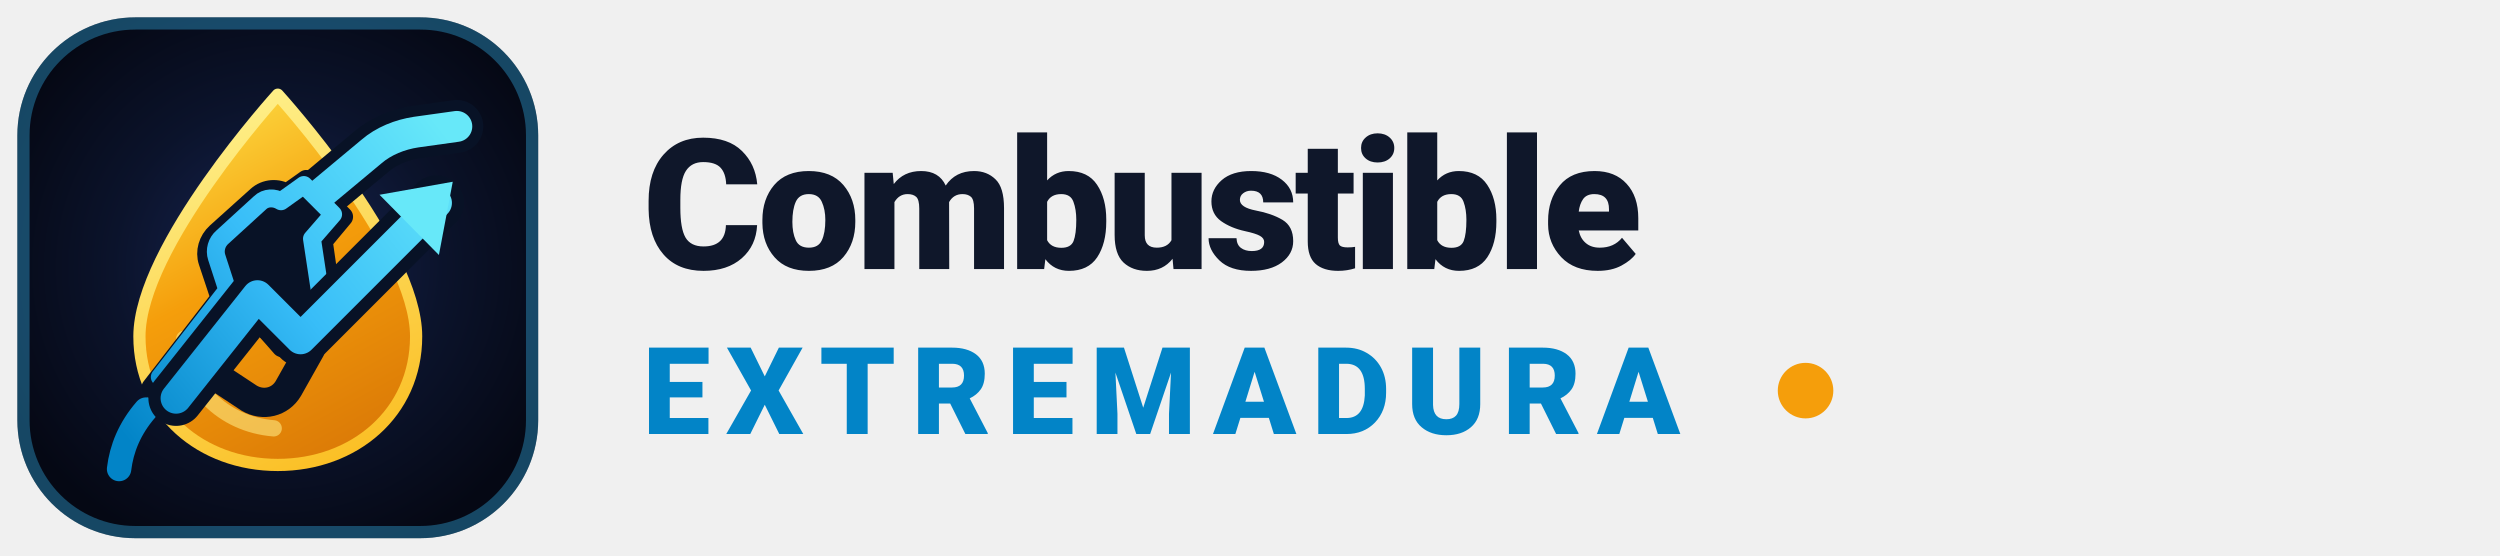
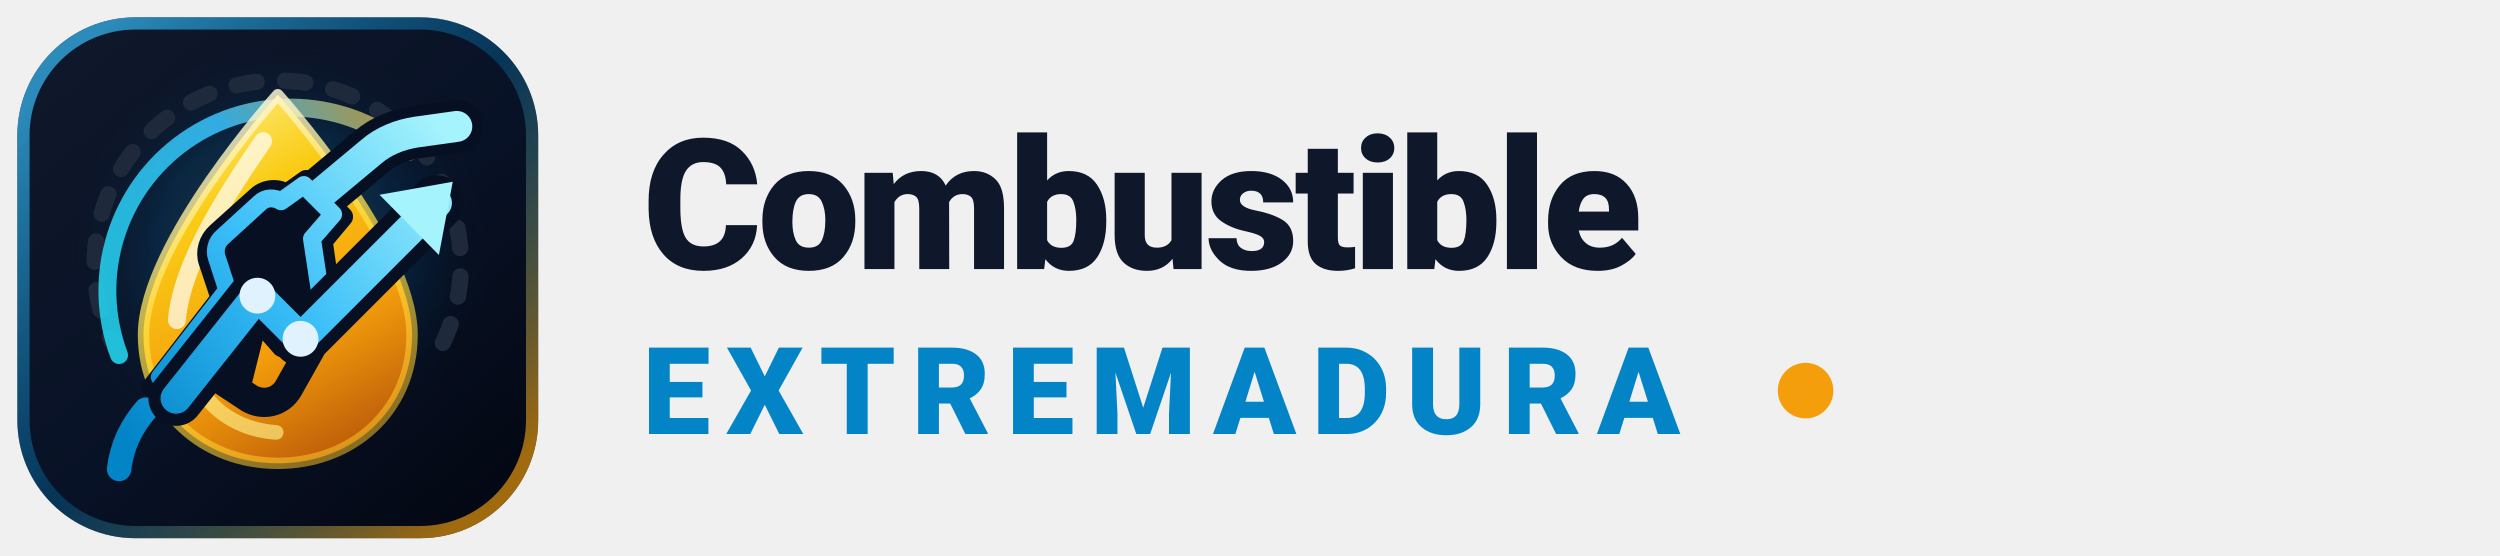
<svg xmlns="http://www.w3.org/2000/svg" viewBox="0 0 288 64" fill="none" role="img" aria-label="Combustible Extremadura">
  <defs>
-     <radialGradient id="logoBgGlow" cx="50%" cy="48%" r="58%">
-       <stop offset="0%" stop-color="#172554" />
-       <stop offset="55%" stop-color="#0b132b" />
-       <stop offset="100%" stop-color="#050814" />
+     <linearGradient id="logo-comb-bg" x1="8" y1="4" x2="56" y2="60" gradientUnits="userSpaceOnUse">
+       <stop offset="0%" stop-color="#0f172a" />
+       <stop offset="55%" stop-color="#081226" />
+       <stop offset="100%" stop-color="#040814" />
+     </linearGradient>
+     <radialGradient id="logo-comb-glow" cx="50%" cy="46%" r="48%">
+       <stop offset="0%" stop-color="#f59e0b" stop-opacity="0.34" />
+       <stop offset="55%" stop-color="#0284c7" stop-opacity="0.16" />
+       <stop offset="100%" stop-color="#040814" stop-opacity="0" />
    </radialGradient>
-     <linearGradient id="logoAmberDrop" x1="20" y1="10" x2="44" y2="54" gradientUnits="userSpaceOnUse">
-       <stop offset="0%" stop-color="#fde047" />
-       <stop offset="45%" stop-color="#f59e0b" />
-       <stop offset="100%" stop-color="#d97706" />
+     <linearGradient id="logo-comb-rim" x1="6" y1="6" x2="58" y2="58" gradientUnits="userSpaceOnUse">
+       <stop offset="0%" stop-color="#38bdf8" stop-opacity="0.7" />
+       <stop offset="50%" stop-color="#0284c7" stop-opacity="0.3" />
+       <stop offset="100%" stop-color="#f59e0b" stop-opacity="0.65" />
    </linearGradient>
-     <linearGradient id="logoAmberRim" x1="22" y1="12" x2="42" y2="54" gradientUnits="userSpaceOnUse">
+     <linearGradient id="logo-comb-gauge" x1="10" y1="38" x2="54" y2="14" gradientUnits="userSpaceOnUse">
+       <stop offset="0%" stop-color="#22d3ee" />
+       <stop offset="50%" stop-color="#38bdf8" />
+       <stop offset="100%" stop-color="#f59e0b" />
+     </linearGradient>
+     <linearGradient id="logo-comb-drop" x1="20" y1="10" x2="44" y2="54" gradientUnits="userSpaceOnUse">
      <stop offset="0%" stop-color="#fef08a" />
-       <stop offset="100%" stop-color="#fbbf24" />
+       <stop offset="28%" stop-color="#facc15" />
+       <stop offset="65%" stop-color="#f59e0b" />
+       <stop offset="100%" stop-color="#b45309" />
    </linearGradient>
-     <linearGradient id="logoCyanNeon" x1="12" y1="50" x2="54" y2="16" gradientUnits="userSpaceOnUse">
+     <linearGradient id="logo-comb-drop-rim" x1="20" y1="10" x2="44" y2="55" gradientUnits="userSpaceOnUse">
+       <stop offset="0%" stop-color="#ffffff" stop-opacity="0.85" />
+       <stop offset="45%" stop-color="#fde047" stop-opacity="0.75" />
+       <stop offset="100%" stop-color="#fbbf24" stop-opacity="0.5" />
+     </linearGradient>
+     <linearGradient id="logo-comb-cyan" x1="12" y1="50" x2="54" y2="16" gradientUnits="userSpaceOnUse">
      <stop offset="0%" stop-color="#0284c7" />
-       <stop offset="50%" stop-color="#38bdf8" />
-       <stop offset="100%" stop-color="#67e8f9" />
+       <stop offset="48%" stop-color="#38bdf8" />
+       <stop offset="100%" stop-color="#a5f3fc" />
    </linearGradient>
  </defs>
  <g transform="translate(2, 2) scale(0.9375)">
-     <rect width="64" height="64" rx="14.5" fill="url(#logoBgGlow)" />
-     <rect x="0.75" y="0.75" width="62.5" height="62.5" rx="13.75" stroke="#38bdf8" stroke-opacity="0.35" stroke-width="1.5" />
-     <path d="M32 9.5C32 9.5 49 28.2 49 39.2C49 48.6 41.4 55 32 55C22.6 55 15 48.6 15 39.2C15 28.2 32 9.5 32 9.5Z" fill="url(#logoAmberDrop)" stroke="url(#logoAmberRim)" stroke-width="1.5" stroke-linejoin="round" />
-     <path d="M20.5 39.5C20.5 45.2 25.2 50 31.5 50.5" stroke="#fef08a" stroke-opacity="0.55" stroke-width="2" stroke-linecap="round" />
-     <path d="M16.5 45.5L25 34.5L23.5 30C23.1 28.8 23.5 27.4 24.5 26.5L29.5 22C30.5 21.1 32 21 33.1 21.7L35.5 20L40 24.5L37.5 27.5L38.5 34.5L32.5 40.5L29 36.5L20 48.2Z" fill="#081226" stroke="#081226" stroke-width="2.5" stroke-linejoin="round" />
-     <path d="M23.5 43.5L28.5 46.8C30.2 47.8 32.3 47.3 33.3 45.6L36 40.8" stroke="#081226" stroke-width="3.6" stroke-linecap="round" stroke-linejoin="round" />
-     <path d="M37.5 21.5L43.5 16.5C45 15.2 47 14.4 49 14.1L54 13.4" stroke="#081226" stroke-width="6.5" stroke-linecap="round" />
-     <path d="M37.5 21.5L43.5 16.5C45 15.2 47 14.4 49 14.1L54 13.4" stroke="url(#logoCyanNeon)" stroke-width="3.8" stroke-linecap="round" />
-     <path d="M17.5 44.2L25.8 33.5L24.5 29.5C24.2 28.6 24.5 27.6 25.2 27L29.8 22.8C30.5 22.1 31.6 22.1 32.4 22.6L35.2 20.6L38.8 24.2L36.2 27.2L37.2 33.8" stroke="url(#logoCyanNeon)" stroke-width="2.2" stroke-linecap="round" stroke-linejoin="round" />
-     <path d="M15.8 48.2C13.8 50.5 12.8 53 12.5 55.5" stroke="url(#logoCyanNeon)" stroke-width="3" stroke-linecap="round" />
-     <path d="M19.5 46.8L29.5 34.2L34.8 39.5L51.5 22.8" stroke="#081226" stroke-width="6.8" stroke-linecap="round" stroke-linejoin="round" />
-     <path d="M19.5 46.8L29.5 34.2L34.8 39.5L51.5 22.8" stroke="url(#logoCyanNeon)" stroke-width="3.8" stroke-linecap="round" stroke-linejoin="round" />
-     <path d="M44.5 21.8L53.5 20.2L51.8 29.2Z" fill="#67e8f9" />
+     <rect width="64" height="64" rx="14.5" fill="url(#logo-comb-bg)" />
+     <circle cx="32" cy="31" r="28" fill="url(#logo-comb-glow)" />
+     <rect x="0.75" y="0.75" width="62.5" height="62.5" rx="13.75" stroke="url(#logo-comb-rim)" stroke-width="1.5" />
+     <path d="M12.5 41.5 A22.5 22.5 0 1 1 51.5 41.5" stroke="#1e293b" stroke-width="2" stroke-linecap="round" stroke-dasharray="2.5 3.5" />
+     <path d="M12.5 41.5 A22.5 22.5 0 0 1 48.2 16.5" stroke="url(#logo-comb-gauge)" stroke-width="2.2" stroke-linecap="round" opacity="0.88" />
+     <path d="M32 9.5C32 9.5 48.5 27.8 48.5 39C48.5 48.4 41.1 54.8 32 54.8C22.9 54.8 15.5 48.4 15.5 39C15.5 27.8 32 9.5 32 9.5Z" fill="url(#logo-comb-drop)" stroke="url(#logo-comb-drop-rim)" stroke-width="1.4" stroke-linejoin="round" />
+     <path d="M30.2 15.2C25.8 21.6 20.2 30.2 19.6 37.2" stroke="#ffffff" stroke-opacity="0.7" stroke-width="2.2" stroke-linecap="round" />
+     <path d="M21 41.2C21.5 46.5 25.8 50.6 31.8 51" stroke="#fef08a" stroke-opacity="0.65" stroke-width="1.8" stroke-linecap="round" />
+     <path d="M16.5 45.5L25 34.5L23.5 30C23.1 28.8 23.5 27.4 24.5 26.5L29.5 22C30.5 21.1 32 21 33.1 21.7L35.5 20L40 24.5L37.5 27.5L38.5 34.5L32.5 40.5L29 36.5L20 48.2Z" fill="#071022" stroke="#071022" stroke-width="2.5" stroke-linejoin="round" />
+     <path d="M23.5 43.5L28.5 46.8C30.2 47.8 32.3 47.3 33.3 45.6L36 40.8" stroke="#071022" stroke-width="3.6" stroke-linecap="round" stroke-linejoin="round" />
+     <path d="M29 38.5L27.5 44.5" stroke="#071022" stroke-width="2.8" stroke-linecap="round" />
+     <path d="M37.5 21.5L43.5 16.5C45 15.2 47 14.4 49 14.1L54 13.4" stroke="#071022" stroke-width="6.5" stroke-linecap="round" />
+     <path d="M37.5 21.5L43.5 16.5C45 15.2 47 14.4 49 14.1L54 13.4" stroke="url(#logo-comb-cyan)" stroke-width="3.8" stroke-linecap="round" />
+     <path d="M17.5 44.2L25.8 33.5L24.5 29.5C24.2 28.6 24.5 27.6 25.2 27L29.8 22.8C30.5 22.1 31.6 22.1 32.4 22.6L35.2 20.6L38.8 24.2L36.2 27.2L37.2 33.8" stroke="url(#logo-comb-cyan)" stroke-width="2.2" stroke-linecap="round" stroke-linejoin="round" />
+     <path d="M15.8 48.2C13.8 50.5 12.8 53 12.5 55.5" stroke="url(#logo-comb-cyan)" stroke-width="3" stroke-linecap="round" />
+     <path d="M19.5 46.8L29.5 34.2L34.8 39.5L51.5 22.8" stroke="#071022" stroke-width="6.8" stroke-linecap="round" stroke-linejoin="round" />
+     <path d="M19.5 46.8L29.5 34.2L34.8 39.5L51.5 22.8" stroke="url(#logo-comb-cyan)" stroke-width="3.8" stroke-linecap="round" stroke-linejoin="round" />
+     <circle cx="29.5" cy="34.2" r="2.2" fill="#e0f2fe" />
+     <circle cx="34.8" cy="39.5" r="2.2" fill="#e0f2fe" />
+     <path d="M44.5 21.8L53.5 20.2L51.8 29.2Z" fill="#a5f3fc" />
  </g>
  <text x="74" y="31" font-family="system-ui, -apple-system, 'Segoe UI', Roboto, sans-serif" font-size="21" font-weight="800" fill="#0f172a" letter-spacing="-0.5">Combustible</text>
  <text x="74" y="50" font-family="system-ui, -apple-system, 'Segoe UI', Roboto, sans-serif" font-size="14" font-weight="800" fill="#0284c7" letter-spacing="1.8">EXTREMADURA</text>
  <circle cx="208" cy="45" r="3.2" fill="#f59e0b" />
</svg>
